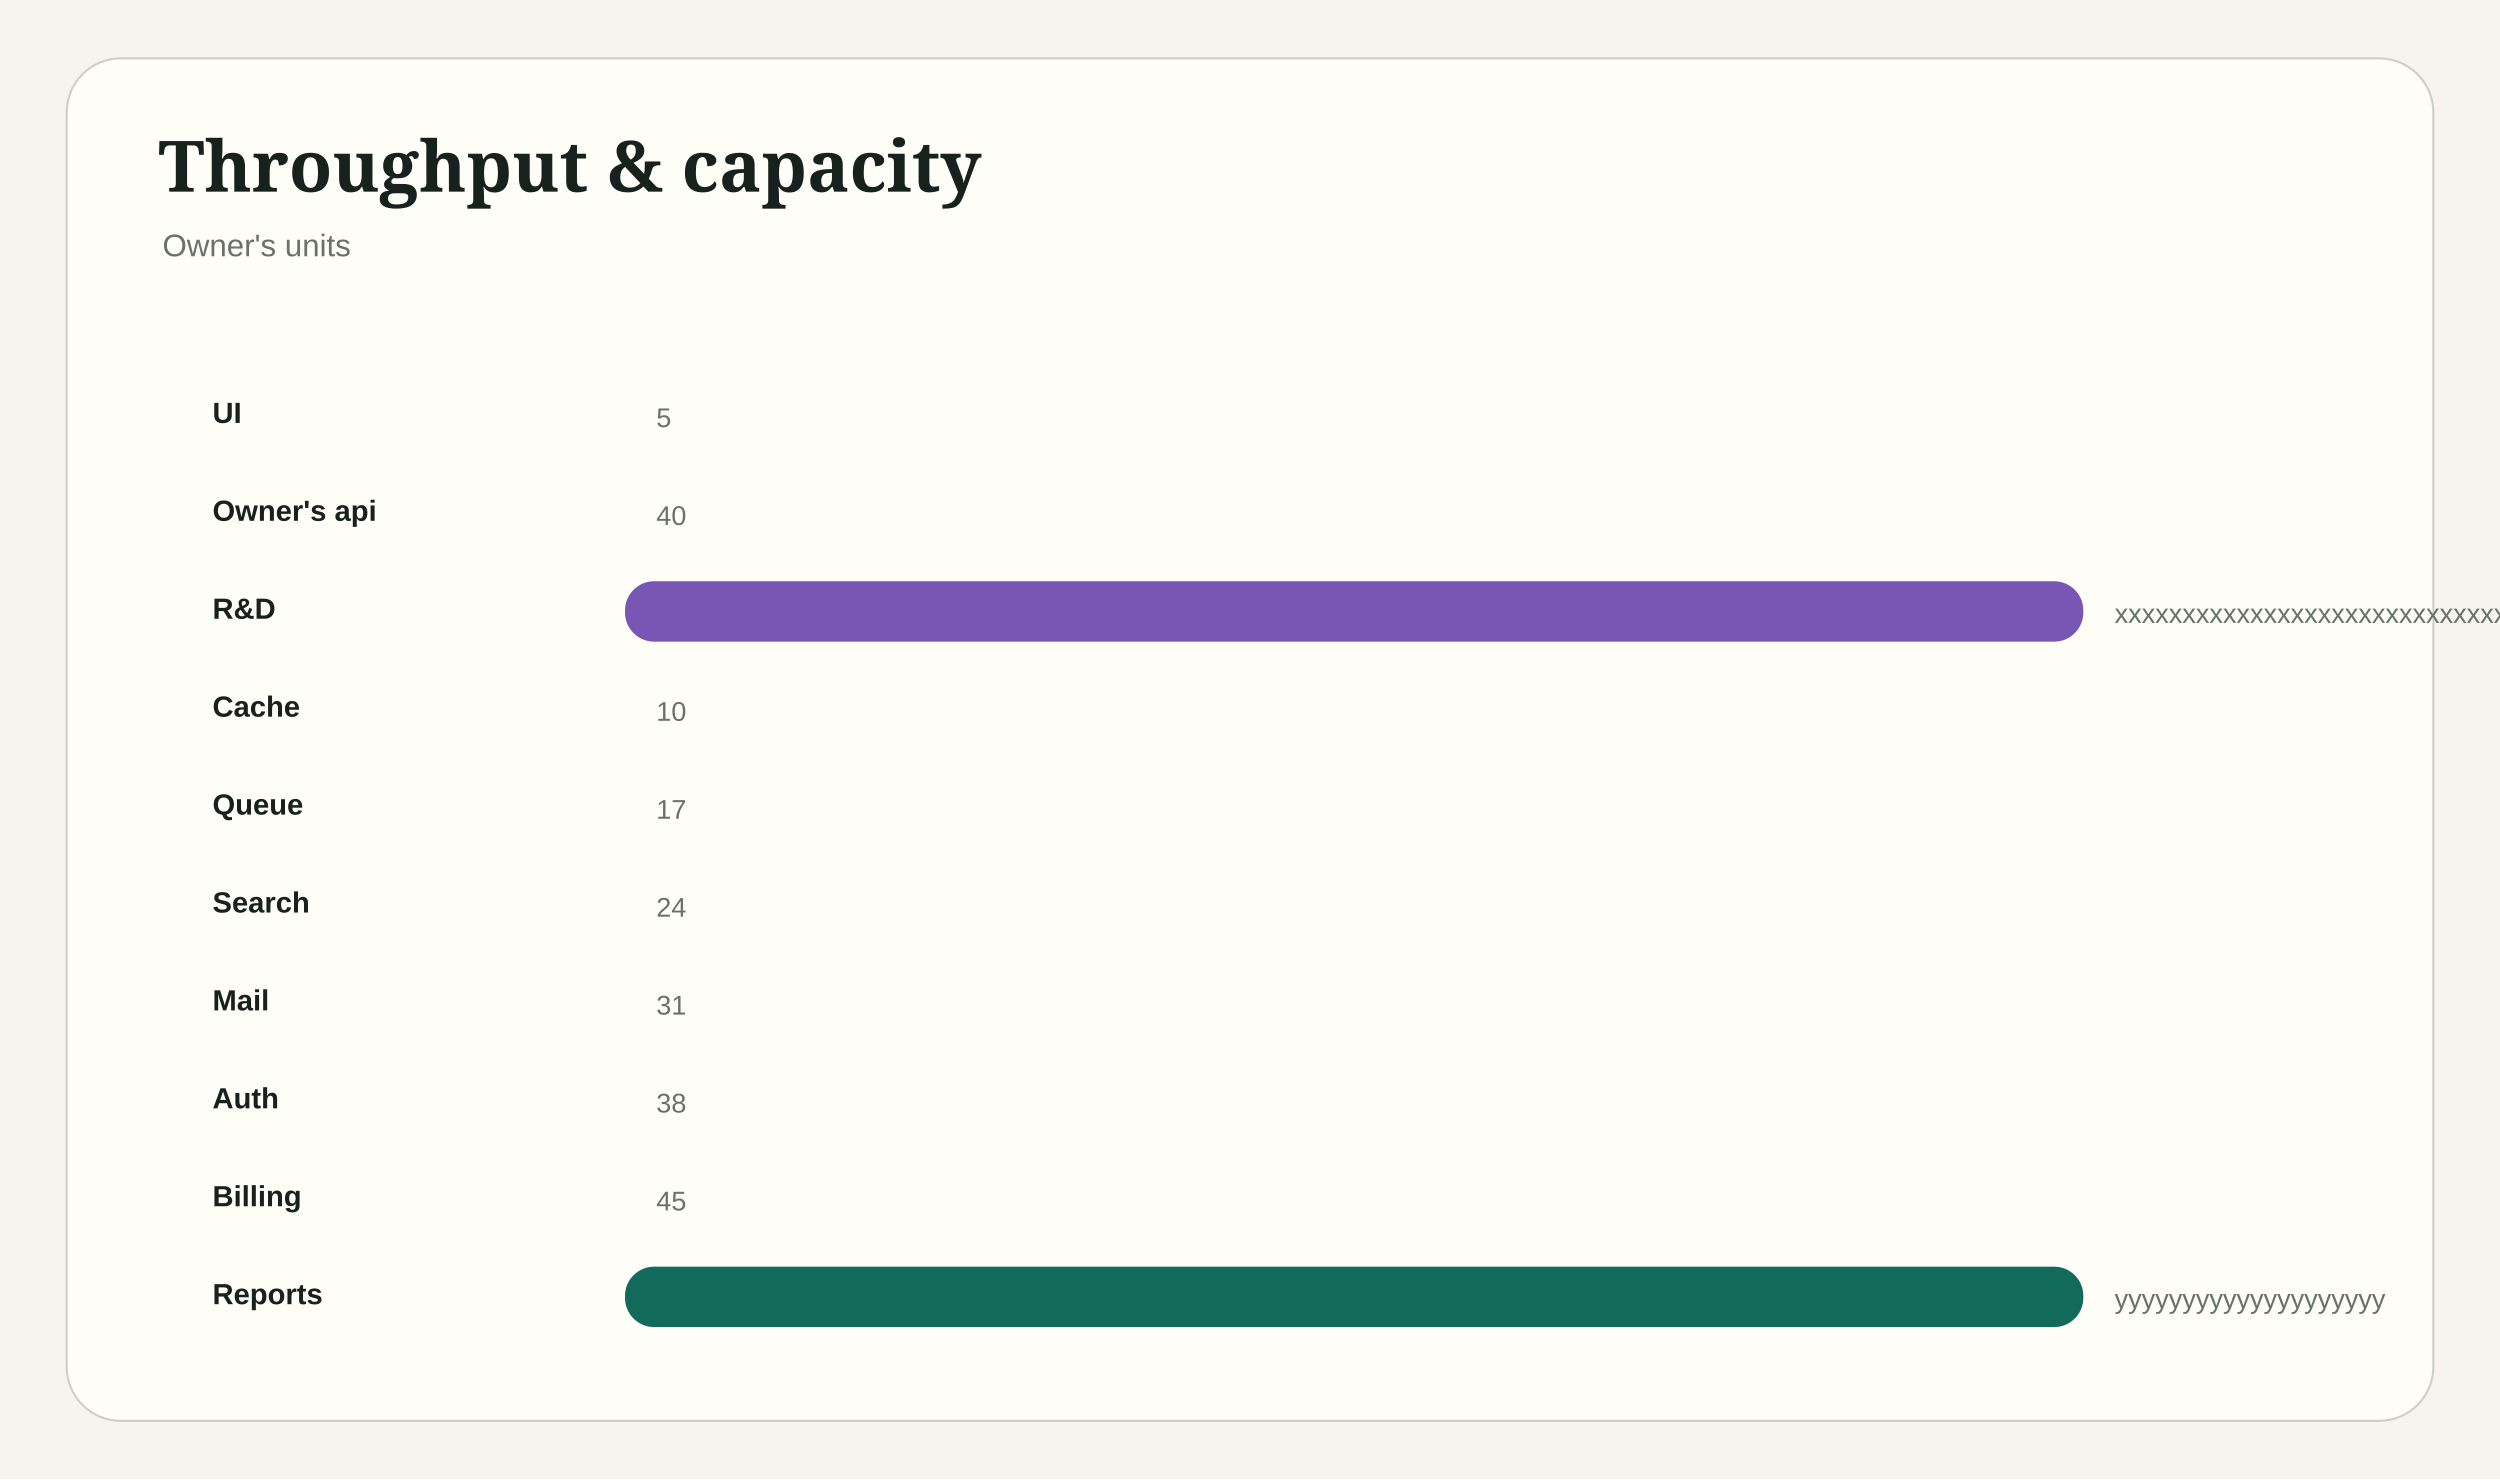
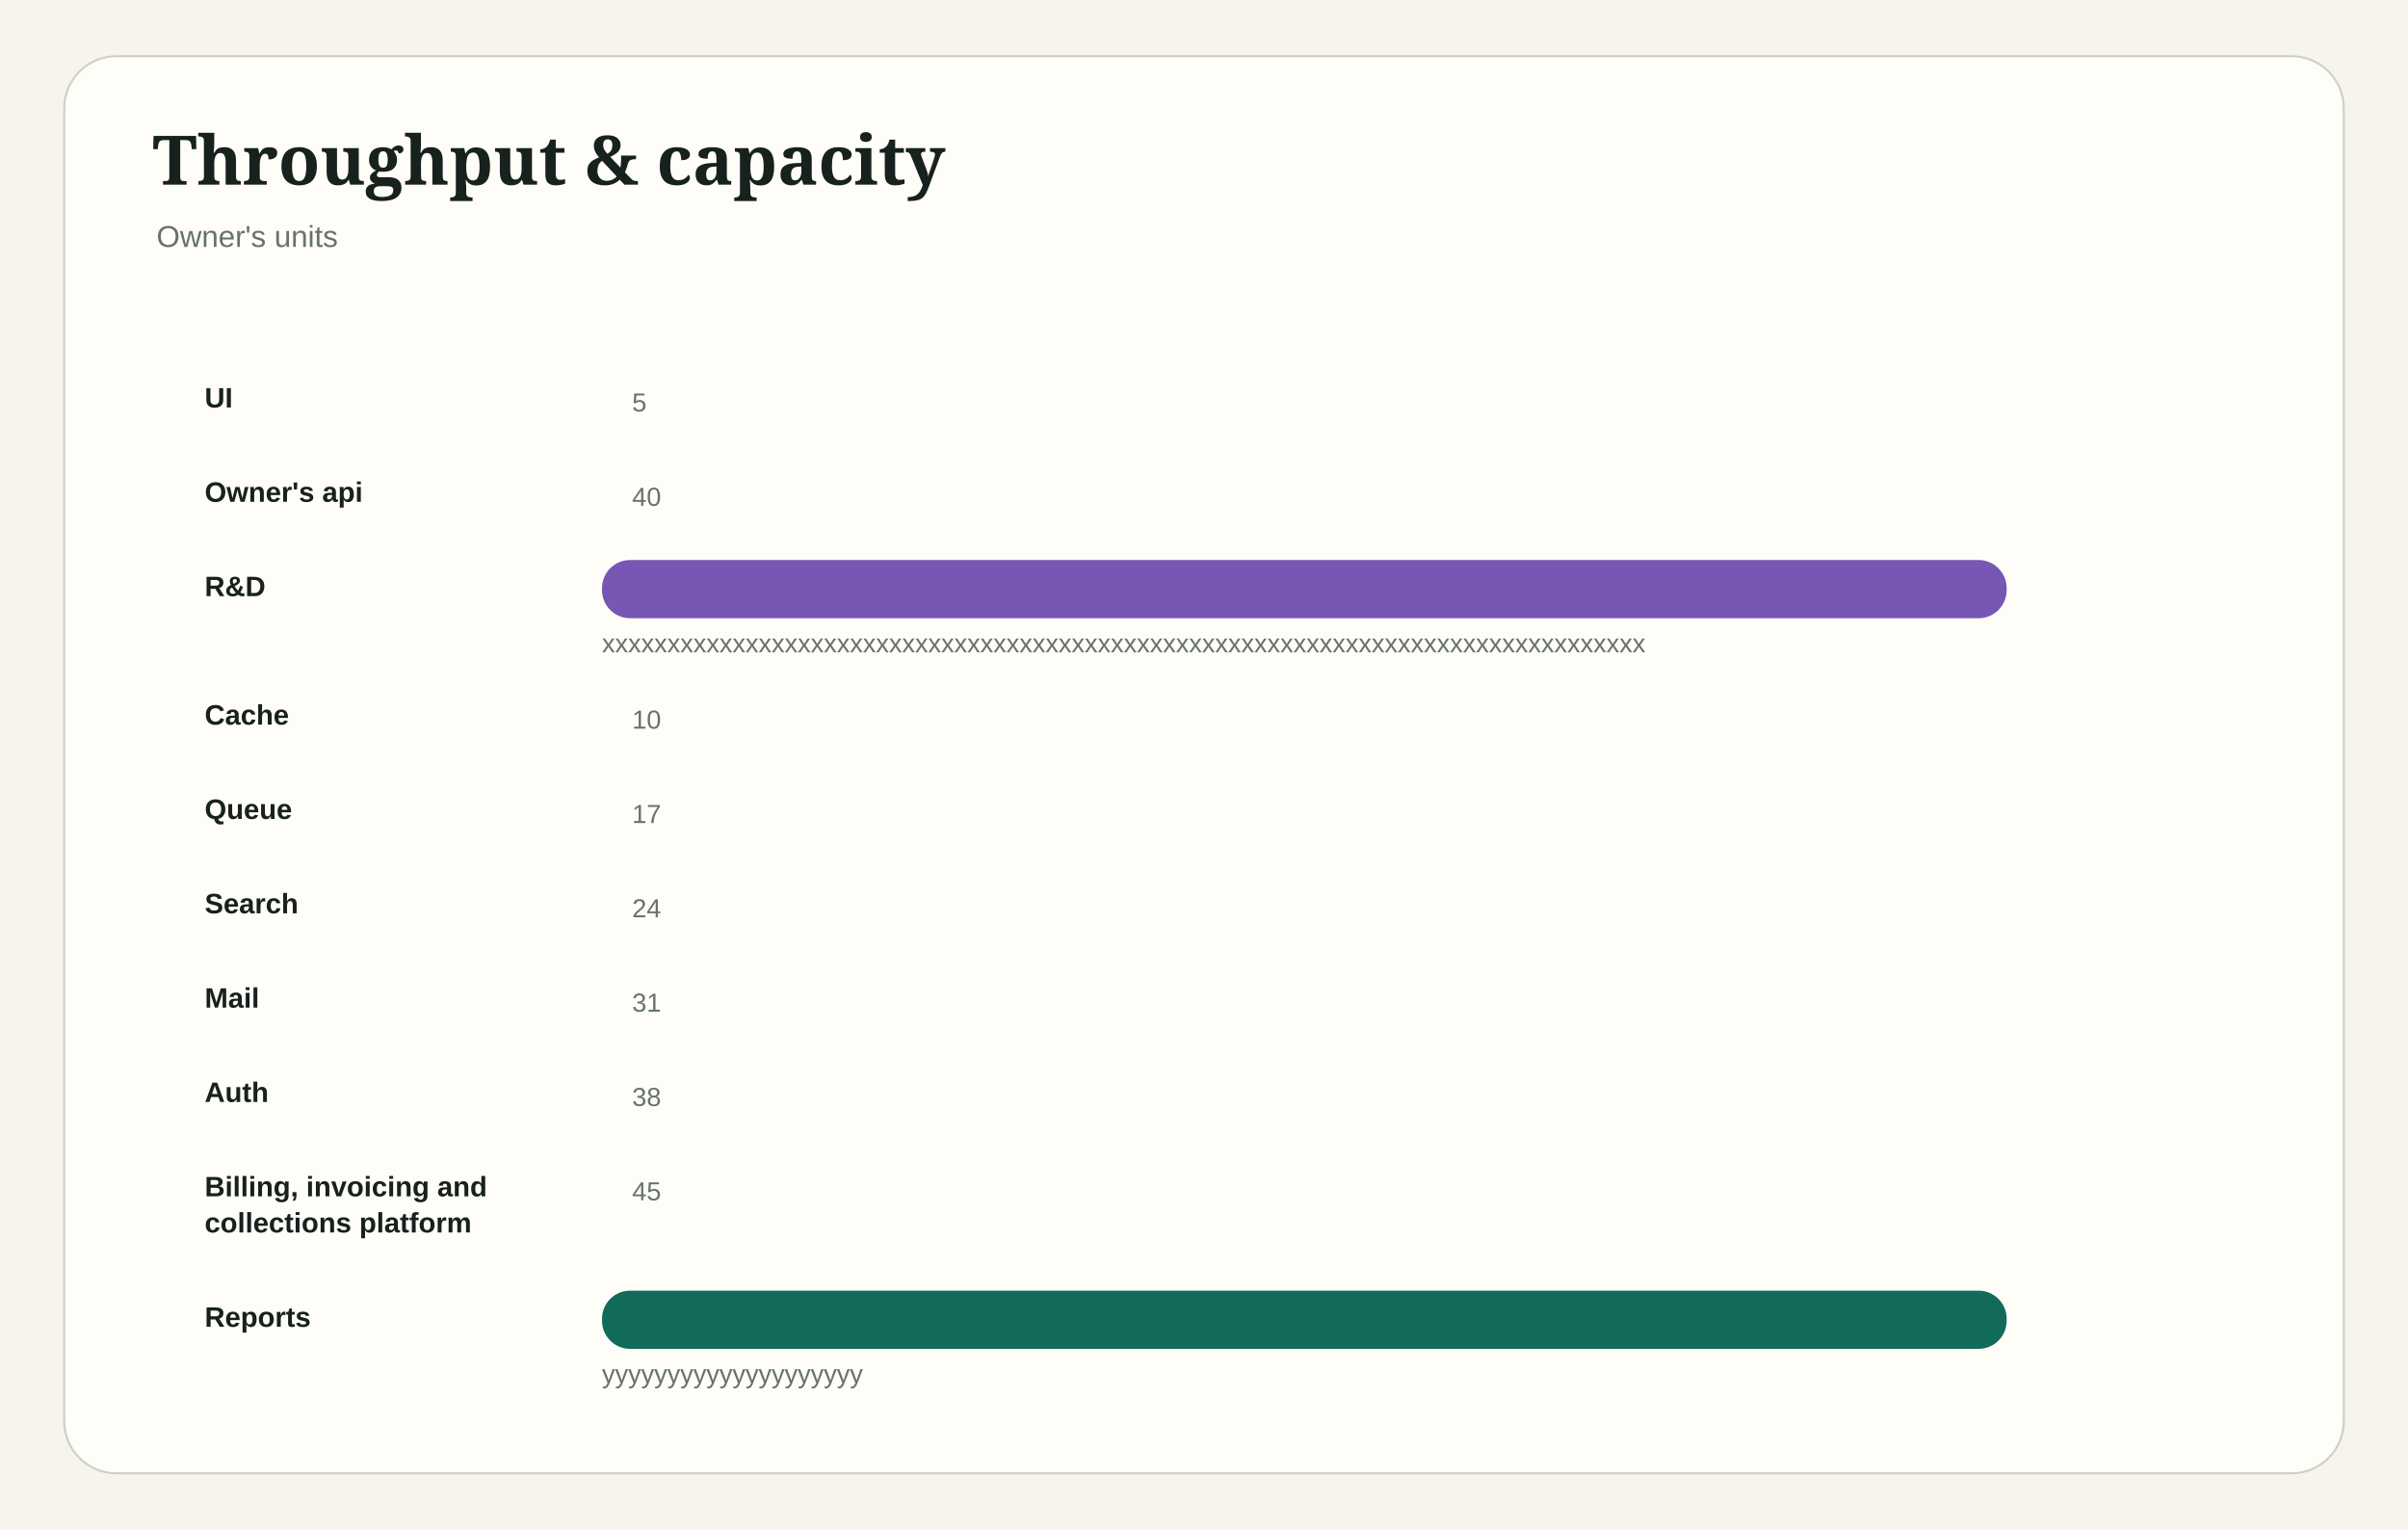
- <svg xmlns="http://www.w3.org/2000/svg" width="1200" height="710" viewBox="0 0 1200 710" lang="en" xml:lang="en" role="img" aria-labelledby="df-4c1mda-title df-4c1mda-desc">
-   <rect width="1200" height="710" fill="#f7f4ed" />
-   <rect x="32" y="28" width="1136" height="654" rx="26" fill="#fffdf8" stroke="#c9d0c5" />
+ <svg xmlns="http://www.w3.org/2000/svg" width="1200" height="762" viewBox="0 0 1200 762" lang="en" xml:lang="en" role="img" aria-labelledby="df-16effsb-title df-16effsb-desc">
+   <rect width="1200" height="762" fill="#f7f4ed" />
+   <rect x="32" y="28" width="1136" height="706" rx="26" fill="#fffdf8" stroke="#c9d0c5" />
  <text x="76" y="92" font-family="Georgia, serif" font-size="34" fill="#17211d" font-weight="700">Throughput &amp; capacity</text>
  <text x="78" y="123" font-family="Arial, Helvetica, sans-serif" font-size="15" fill="#67726c">Owner's units</text>
  <text x="102" y="203" font-family="Arial, Helvetica, sans-serif" font-size="14" fill="#17211d" font-weight="700">UI</text>
  <rect x="300" y="185" width="3.5e-305" height="29" rx="1.75e-305" fill="#126b5a" />
  <text x="315" y="205" font-family="Arial, Helvetica, sans-serif" font-size="13" fill="#67726c">5</text>
  <text x="102" y="250" font-family="Arial, Helvetica, sans-serif" font-size="14" fill="#17211d" font-weight="700">Owner's api</text>
  <rect x="300" y="232" width="2.8e-304" height="29" rx="1.4e-304" fill="#b4541f" />
  <text x="315" y="252" font-family="Arial, Helvetica, sans-serif" font-size="13" fill="#67726c">40</text>
  <text x="102" y="297" font-family="Arial, Helvetica, sans-serif" font-size="14" fill="#17211d" font-weight="700">R&amp;D</text>
  <rect x="300" y="279" width="700" height="29" rx="14" fill="#7756b4" />
-   <text x="1015" y="299" font-family="Arial, Helvetica, sans-serif" font-size="13" fill="#67726c" textLength="135" lengthAdjust="spacingAndGlyphs">xxxxxxxxxxxxxxxxxxxxxxxxxxxxxxxxxxxxxxxxxxxxxxxxxxxxxxxxxxxxxxxxxxxxxxxxxxxxxxxx</text>
-   <text x="102" y="344" font-family="Arial, Helvetica, sans-serif" font-size="14" fill="#17211d" font-weight="700">Cache</text>
-   <rect x="300" y="326" width="7e-305" height="29" rx="3.5e-305" fill="#126b5a" />
-   <text x="315" y="346" font-family="Arial, Helvetica, sans-serif" font-size="13" fill="#67726c">10</text>
-   <text x="102" y="391" font-family="Arial, Helvetica, sans-serif" font-size="14" fill="#17211d" font-weight="700">Queue</text>
-   <rect x="300" y="373" width="1.1899999999999999e-304" height="29" rx="5.949999999999999e-305" fill="#b4541f" />
-   <text x="315" y="393" font-family="Arial, Helvetica, sans-serif" font-size="13" fill="#67726c">17</text>
-   <text x="102" y="438" font-family="Arial, Helvetica, sans-serif" font-size="14" fill="#17211d" font-weight="700">Search</text>
-   <rect x="300" y="420" width="1.6799999999999998e-304" height="29" rx="8.399999999999999e-305" fill="#7756b4" />
-   <text x="315" y="440" font-family="Arial, Helvetica, sans-serif" font-size="13" fill="#67726c">24</text>
-   <text x="102" y="485" font-family="Arial, Helvetica, sans-serif" font-size="14" fill="#17211d" font-weight="700">Mail</text>
-   <rect x="300" y="467" width="2.1699999999999997e-304" height="29" rx="1.0849999999999998e-304" fill="#126b5a" />
-   <text x="315" y="487" font-family="Arial, Helvetica, sans-serif" font-size="13" fill="#67726c">31</text>
-   <text x="102" y="532" font-family="Arial, Helvetica, sans-serif" font-size="14" fill="#17211d" font-weight="700">Auth</text>
-   <rect x="300" y="514" width="2.66e-304" height="29" rx="1.33e-304" fill="#b4541f" />
-   <text x="315" y="534" font-family="Arial, Helvetica, sans-serif" font-size="13" fill="#67726c">38</text>
-   <text x="102" y="579" font-family="Arial, Helvetica, sans-serif" font-size="14" fill="#17211d" font-weight="700">Billing</text>
-   <rect x="300" y="561" width="3.15e-304" height="29" rx="1.575e-304" fill="#7756b4" />
-   <text x="315" y="581" font-family="Arial, Helvetica, sans-serif" font-size="13" fill="#67726c">45</text>
-   <text x="102" y="626" font-family="Arial, Helvetica, sans-serif" font-size="14" fill="#17211d" font-weight="700">Reports</text>
-   <rect x="300" y="608" width="700" height="29" rx="14" fill="#126b5a" />
-   <text x="1015" y="628" font-family="Arial, Helvetica, sans-serif" font-size="13" fill="#67726c" textLength="135" lengthAdjust="spacingAndGlyphs">yyyyyyyyyyyyyyyyyyyy</text>
+   <text x="300" y="325" font-family="Arial, Helvetica, sans-serif" font-size="13" fill="#67726c">xxxxxxxxxxxxxxxxxxxxxxxxxxxxxxxxxxxxxxxxxxxxxxxxxxxxxxxxxxxxxxxxxxxxxxxxxxxxxxxx</text>
+   <text x="102" y="361" font-family="Arial, Helvetica, sans-serif" font-size="14" fill="#17211d" font-weight="700">Cache</text>
+   <rect x="300" y="343" width="7e-305" height="29" rx="3.5e-305" fill="#126b5a" />
+   <text x="315" y="363" font-family="Arial, Helvetica, sans-serif" font-size="13" fill="#67726c">10</text>
+   <text x="102" y="408" font-family="Arial, Helvetica, sans-serif" font-size="14" fill="#17211d" font-weight="700">Queue</text>
+   <rect x="300" y="390" width="1.1899999999999999e-304" height="29" rx="5.949999999999999e-305" fill="#b4541f" />
+   <text x="315" y="410" font-family="Arial, Helvetica, sans-serif" font-size="13" fill="#67726c">17</text>
+   <text x="102" y="455" font-family="Arial, Helvetica, sans-serif" font-size="14" fill="#17211d" font-weight="700">Search</text>
+   <rect x="300" y="437" width="1.6799999999999998e-304" height="29" rx="8.399999999999999e-305" fill="#7756b4" />
+   <text x="315" y="457" font-family="Arial, Helvetica, sans-serif" font-size="13" fill="#67726c">24</text>
+   <text x="102" y="502" font-family="Arial, Helvetica, sans-serif" font-size="14" fill="#17211d" font-weight="700">Mail</text>
+   <rect x="300" y="484" width="2.1699999999999997e-304" height="29" rx="1.0849999999999998e-304" fill="#126b5a" />
+   <text x="315" y="504" font-family="Arial, Helvetica, sans-serif" font-size="13" fill="#67726c">31</text>
+   <text x="102" y="549" font-family="Arial, Helvetica, sans-serif" font-size="14" fill="#17211d" font-weight="700">Auth</text>
+   <rect x="300" y="531" width="2.66e-304" height="29" rx="1.33e-304" fill="#b4541f" />
+   <text x="315" y="551" font-family="Arial, Helvetica, sans-serif" font-size="13" fill="#67726c">38</text>
+   <text x="102" y="596" font-family="Arial, Helvetica, sans-serif" font-size="14" fill="#17211d" font-weight="700">
+     <tspan x="102">Billing, invoicing and</tspan>
+     <tspan x="102" dy="18">collections platform</tspan>
+   </text>
+   <rect x="300" y="578" width="3.15e-304" height="29" rx="1.575e-304" fill="#7756b4" />
+   <text x="315" y="598" font-family="Arial, Helvetica, sans-serif" font-size="13" fill="#67726c">45</text>
+   <text x="102" y="661" font-family="Arial, Helvetica, sans-serif" font-size="14" fill="#17211d" font-weight="700">Reports</text>
+   <rect x="300" y="643" width="700" height="29" rx="14" fill="#126b5a" />
+   <text x="300" y="689" font-family="Arial, Helvetica, sans-serif" font-size="13" fill="#67726c">yyyyyyyyyyyyyyyyyyyy</text>
</svg>
